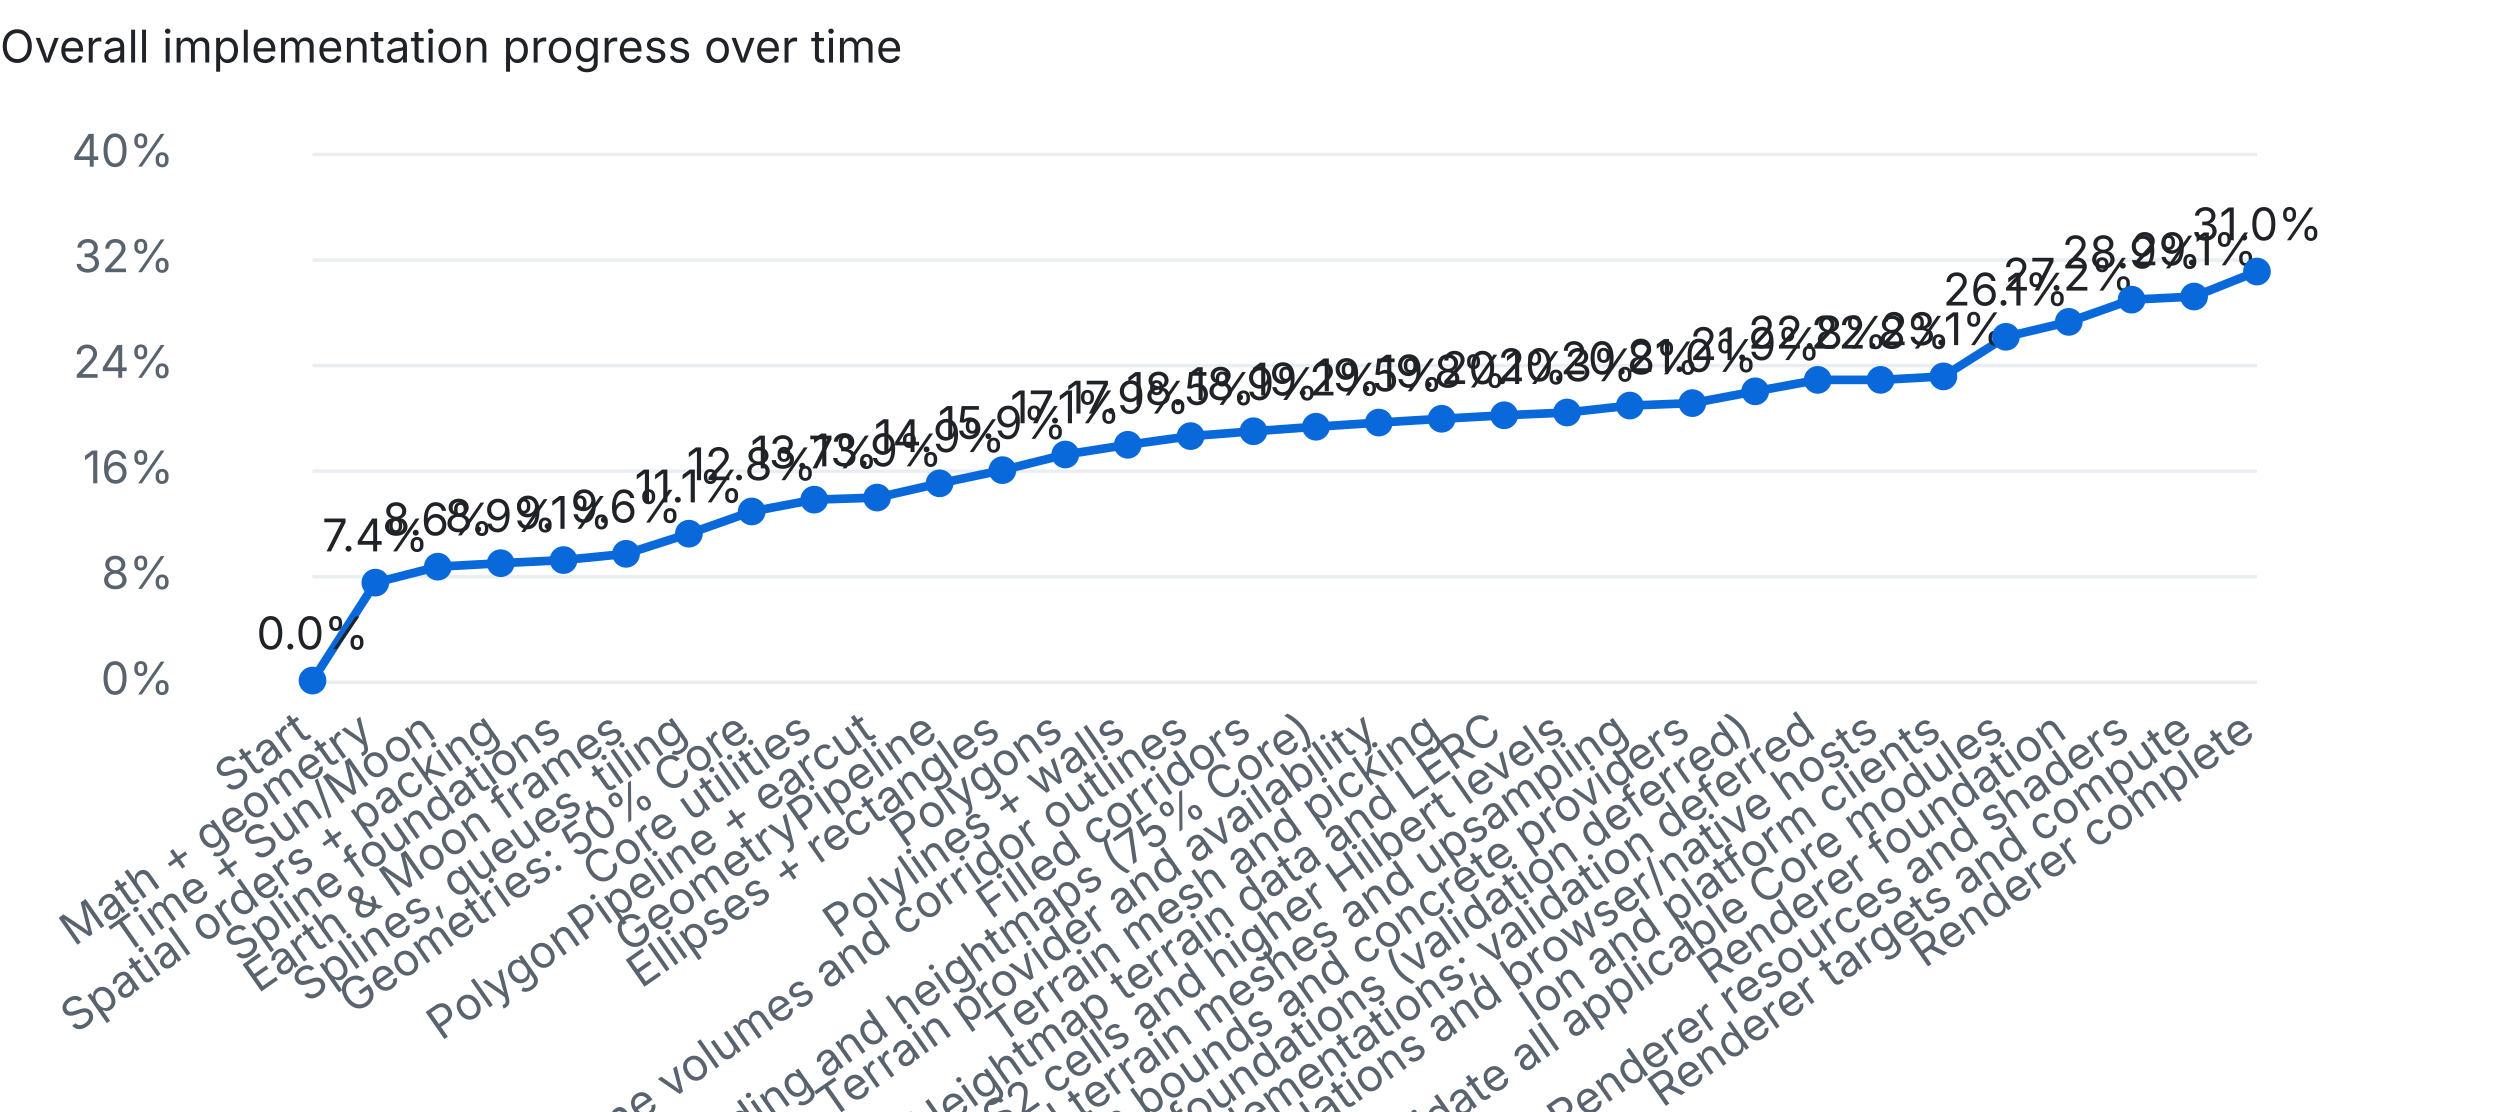
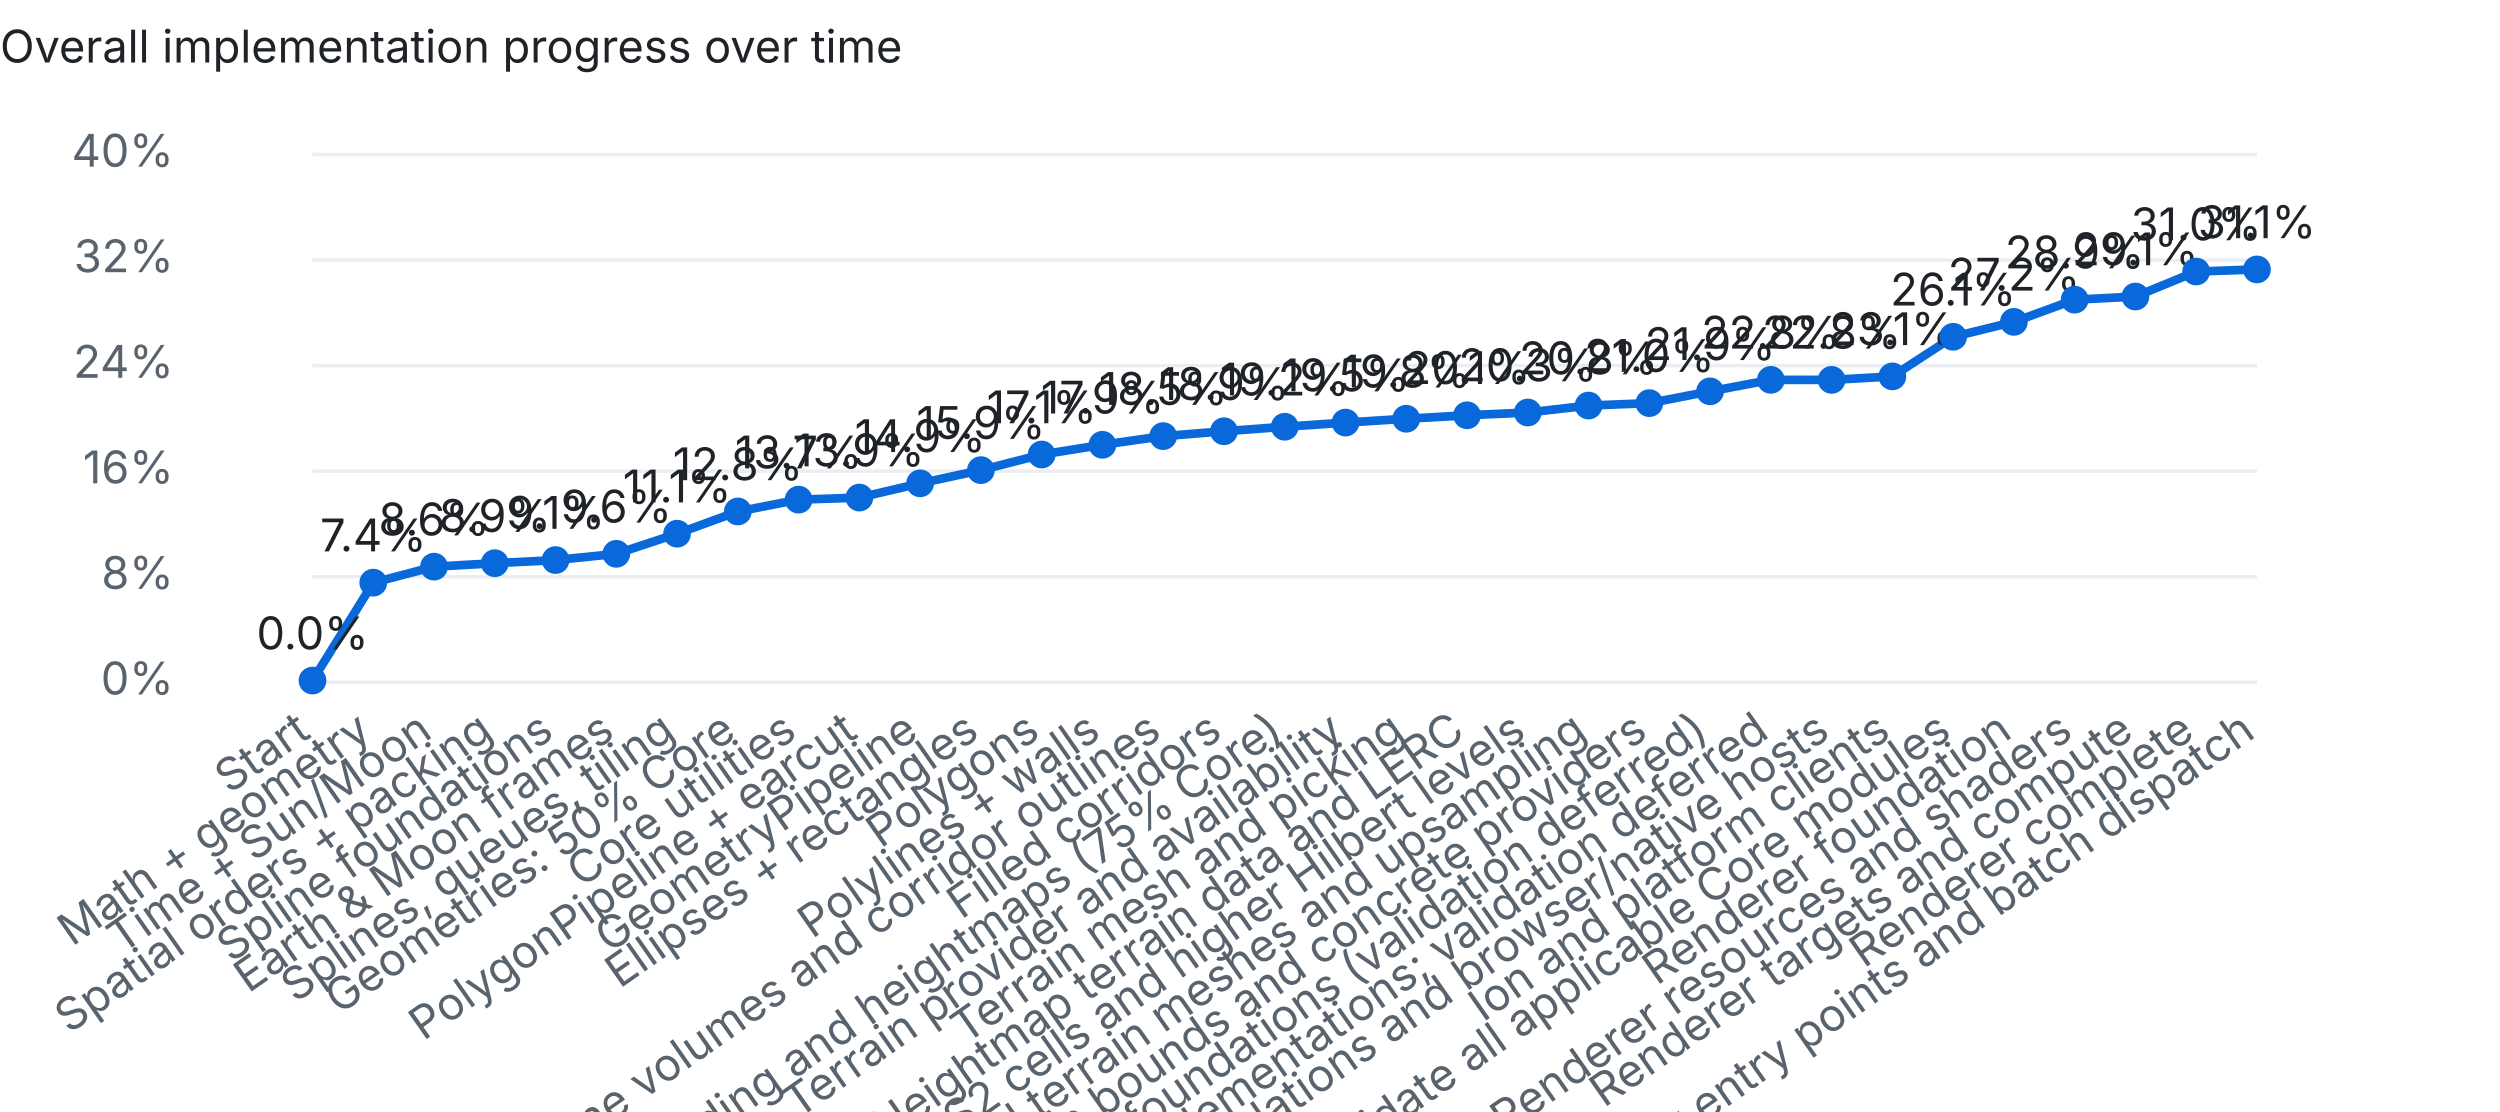
<svg xmlns="http://www.w3.org/2000/svg" width="720" height="320" viewBox="0 0 720 320">
  <style>text{font:13px system-ui,-apple-system,Segoe UI,sans-serif;fill:#1f2328}.dim{fill:#59636e}.bg{fill:#eaeef2}.done{fill:#1a7f37}.part{fill:#d4a72c}.unchecked{fill:#0969da}@media (prefers-color-scheme:dark){text{fill:#e6edf3}.dim{fill:#9198a1}.bg{fill:#30363d}.done{fill:#3fb950}}</style>
  <text x="0" y="18" font-weight="600">Overall implementation progress over time</text>
  <rect class="bg" x="90" y="196.0" width="560" height="1" />
  <text class="dim" x="50" y="200.0" text-anchor="end">0%</text>
  <rect class="bg" x="90" y="165.6" width="560" height="1" />
  <text class="dim" x="50" y="169.6" text-anchor="end">8%</text>
  <rect class="bg" x="90" y="135.2" width="560" height="1" />
  <text class="dim" x="50" y="139.2" text-anchor="end">16%</text>
  <rect class="bg" x="90" y="104.8" width="560" height="1" />
  <text class="dim" x="50" y="108.8" text-anchor="end">24%</text>
  <rect class="bg" x="90" y="74.4" width="560" height="1" />
  <text class="dim" x="50" y="78.4" text-anchor="end">32%</text>
  <rect class="bg" x="90" y="44.0" width="560" height="1" />
  <text class="dim" x="50" y="48.0" text-anchor="end">40%</text>
-   <polyline points="90.0,196.0 108.1,167.8 126.1,163.2 144.2,162.2 162.3,161.3 180.3,159.5 198.4,153.7 216.5,147.3 234.5,143.9 252.6,143.3 270.6,139.2 288.7,135.4 306.8,130.9 324.8,128.1 342.9,125.6 361.0,124.2 379.0,122.9 397.1,121.7 415.2,120.6 433.2,119.6 451.3,118.8 469.4,116.8 487.4,116.1 505.5,112.7 523.5,109.4 541.6,109.4 559.7,108.4 577.7,97.0 595.8,92.7 613.9,86.3 631.9,85.4 650.0,78.2" fill="none" stroke="#0969da" stroke-width="2.5" />
+   <polyline points="90.0,196.0 107.5,167.8 125.0,163.2 142.5,162.2 160.0,161.3 177.5,159.5 195.0,153.7 212.5,147.3 230.0,143.9 247.5,143.3 265.0,139.2 282.5,135.4 300.0,130.9 317.5,128.1 335.0,125.6 352.5,124.2 370.0,122.9 387.5,121.7 405.0,120.6 422.5,119.6 440.0,118.8 457.5,116.8 475.0,116.1 492.5,112.7 510.0,109.4 527.5,109.4 545.0,108.4 562.5,97.0 580.0,92.7 597.5,86.3 615.0,85.4 632.5,78.2 650.0,77.6" fill="none" stroke="#0969da" stroke-width="2.5" />
  <circle class="unchecked" cx="90.0" cy="196.0" r="4" />
  <text class="dim" x="90.0" y="212" text-anchor="end" transform="rotate(-35 90.0 212)">Start</text>
  <text x="90.0" y="187.0" text-anchor="middle">0.0%</text>
-   <circle class="unchecked" cx="108.1" cy="167.8" r="4" />
-   <text class="dim" x="108.1" y="212" text-anchor="end" transform="rotate(-35 108.1 212)">Math + geometry</text>
-   <text x="108.1" y="158.8" text-anchor="middle">7.4%</text>
-   <circle class="unchecked" cx="126.1" cy="163.2" r="4" />
-   <text class="dim" x="126.1" y="212" text-anchor="end" transform="rotate(-35 126.1 212)">Time + Sun/Moon</text>
-   <text x="126.1" y="154.2" text-anchor="middle">8.6%</text>
-   <circle class="unchecked" cx="144.2" cy="162.2" r="4" />
-   <text class="dim" x="144.2" y="212" text-anchor="end" transform="rotate(-35 144.2 212)">Spatial orders + packing</text>
-   <text x="144.2" y="153.2" text-anchor="middle">8.9%</text>
-   <circle class="unchecked" cx="162.3" cy="161.3" r="4" />
-   <text class="dim" x="162.3" y="212" text-anchor="end" transform="rotate(-35 162.3 212)">Spline foundations</text>
-   <text x="162.3" y="152.3" text-anchor="middle">9.1%</text>
-   <circle class="unchecked" cx="180.3" cy="159.5" r="4" />
-   <text class="dim" x="180.3" y="212" text-anchor="end" transform="rotate(-35 180.3 212)">Earth &amp; Moon frames</text>
-   <text x="180.3" y="150.5" text-anchor="middle">9.6%</text>
-   <circle class="unchecked" cx="198.4" cy="153.7" r="4" />
-   <text class="dim" x="198.4" y="212" text-anchor="end" transform="rotate(-35 198.4 212)">Splines, queues, tiling</text>
-   <text x="198.4" y="144.7" text-anchor="middle">11.1%</text>
-   <circle class="unchecked" cx="216.5" cy="147.3" r="4" />
-   <text class="dim" x="216.5" y="212" text-anchor="end" transform="rotate(-35 216.5 212)">Geometries: 50% Core</text>
-   <text x="216.5" y="138.3" text-anchor="middle">12.8%</text>
-   <circle class="unchecked" cx="234.5" cy="143.9" r="4" />
-   <text class="dim" x="234.5" y="212" text-anchor="end" transform="rotate(-35 234.5 212)">Core utilities</text>
-   <text x="234.5" y="134.9" text-anchor="middle">13.7%</text>
-   <circle class="unchecked" cx="252.6" cy="143.3" r="4" />
-   <text class="dim" x="252.6" y="212" text-anchor="end" transform="rotate(-35 252.6 212)">PolygonPipeline + earcut</text>
-   <text x="252.6" y="134.3" text-anchor="middle">13.9%</text>
-   <circle class="unchecked" cx="270.6" cy="139.2" r="4" />
-   <text class="dim" x="270.6" y="212" text-anchor="end" transform="rotate(-35 270.6 212)">GeometryPipeline</text>
-   <text x="270.6" y="130.2" text-anchor="middle">14.9%</text>
-   <circle class="unchecked" cx="288.7" cy="135.4" r="4" />
-   <text class="dim" x="288.7" y="212" text-anchor="end" transform="rotate(-35 288.7 212)">Ellipses + rectangles</text>
-   <text x="288.7" y="126.4" text-anchor="middle">15.9%</text>
-   <circle class="unchecked" cx="306.8" cy="130.9" r="4" />
-   <text class="dim" x="306.8" y="212" text-anchor="end" transform="rotate(-35 306.8 212)">Polygons</text>
-   <text x="306.8" y="121.9" text-anchor="middle">17.1%</text>
-   <circle class="unchecked" cx="324.8" cy="128.1" r="4" />
-   <text class="dim" x="324.8" y="212" text-anchor="end" transform="rotate(-35 324.8 212)">Polylines + walls</text>
-   <text x="324.8" y="119.1" text-anchor="middle">17.9%</text>
-   <circle class="unchecked" cx="342.9" cy="125.6" r="4" />
-   <text class="dim" x="342.9" y="212" text-anchor="end" transform="rotate(-35 342.9 212)">Polyline volumes and corridor outlines</text>
-   <text x="342.9" y="116.6" text-anchor="middle">18.5%</text>
-   <circle class="unchecked" cx="361.0" cy="124.2" r="4" />
-   <text class="dim" x="361.0" y="212" text-anchor="end" transform="rotate(-35 361.0 212)">Filled corridors</text>
-   <text x="361.0" y="115.2" text-anchor="middle">18.9%</text>
-   <circle class="unchecked" cx="379.0" cy="122.9" r="4" />
-   <text class="dim" x="379.0" y="212" text-anchor="end" transform="rotate(-35 379.0 212)">Terrain encoding and heightmaps (75% Core)</text>
-   <text x="379.0" y="113.9" text-anchor="middle">19.2%</text>
-   <circle class="unchecked" cx="397.1" cy="121.7" r="4" />
-   <text class="dim" x="397.1" y="212" text-anchor="end" transform="rotate(-35 397.1 212)">Terrain provider and availability</text>
-   <text x="397.1" y="112.7" text-anchor="middle">19.5%</text>
-   <circle class="unchecked" cx="415.2" cy="120.6" r="4" />
-   <text class="dim" x="415.2" y="212" text-anchor="end" transform="rotate(-35 415.2 212)">Terrain mesh and picking</text>
-   <text x="415.2" y="111.6" text-anchor="middle">19.8%</text>
-   <circle class="unchecked" cx="433.2" cy="119.6" r="4" />
-   <text class="dim" x="433.2" y="212" text-anchor="end" transform="rotate(-35 433.2 212)">Heightmap terrain data and LERC</text>
-   <text x="433.2" y="110.6" text-anchor="middle">20.1%</text>
-   <circle class="unchecked" cx="451.3" cy="118.8" r="4" />
-   <text class="dim" x="451.3" y="212" text-anchor="end" transform="rotate(-35 451.3 212)">S2 cells and higher Hilbert levels</text>
-   <text x="451.3" y="109.8" text-anchor="middle">20.3%</text>
-   <circle class="unchecked" cx="469.4" cy="116.8" r="4" />
-   <text class="dim" x="469.4" y="212" text-anchor="end" transform="rotate(-35 469.4 212)">Quantized terrain meshes and upsampling</text>
-   <text x="469.4" y="107.8" text-anchor="middle">20.8%</text>
-   <circle class="unchecked" cx="487.4" cy="116.1" r="4" />
-   <text class="dim" x="487.4" y="212" text-anchor="end" transform="rotate(-35 487.4 212)">Terrain bounds and concrete providers</text>
-   <text x="487.4" y="107.1" text-anchor="middle">21.0%</text>
-   <circle class="unchecked" cx="505.5" cy="112.7" r="4" />
-   <text class="dim" x="505.5" y="212" text-anchor="end" transform="rotate(-35 505.5 212)">Core resource foundations (validation deferred)</text>
-   <text x="505.5" y="103.7" text-anchor="middle">21.9%</text>
-   <circle class="unchecked" cx="523.5" cy="109.4" r="4" />
-   <text class="dim" x="523.5" y="212" text-anchor="end" transform="rotate(-35 523.5 212)">Complete partial Core implementations; validation deferred</text>
-   <text x="523.5" y="100.4" text-anchor="middle">22.8%</text>
-   <circle class="unchecked" cx="541.6" cy="109.4" r="4" />
-   <text class="dim" x="541.6" y="212" text-anchor="end" transform="rotate(-35 541.6 212)">Validate Core foundations and browser/native hosts</text>
-   <text x="541.6" y="100.4" text-anchor="middle">22.8%</text>
-   <circle class="unchecked" cx="559.7" cy="108.4" r="4" />
-   <text class="dim" x="559.7" y="212" text-anchor="end" transform="rotate(-35 559.7 212)">Ion and platform clients</text>
-   <text x="559.7" y="99.4" text-anchor="middle">23.1%</text>
-   <circle class="unchecked" cx="577.7" cy="97.0" r="4" />
-   <text class="dim" x="577.7" y="212" text-anchor="end" transform="rotate(-35 577.7 212)">Complete and validate all applicable Core modules</text>
-   <text x="577.7" y="88.0" text-anchor="middle">26.1%</text>
-   <circle class="unchecked" cx="595.8" cy="92.7" r="4" />
-   <text class="dim" x="595.8" y="212" text-anchor="end" transform="rotate(-35 595.8 212)">Renderer foundation</text>
-   <text x="595.8" y="83.7" text-anchor="middle">27.2%</text>
-   <circle class="unchecked" cx="613.9" cy="86.3" r="4" />
-   <text class="dim" x="613.9" y="212" text-anchor="end" transform="rotate(-35 613.9 212)">Renderer resources and shaders</text>
-   <text x="613.9" y="77.3" text-anchor="middle">28.9%</text>
-   <circle class="unchecked" cx="631.9" cy="85.4" r="4" />
-   <text class="dim" x="631.9" y="212" text-anchor="end" transform="rotate(-35 631.9 212)">Renderer targets and compute</text>
-   <text x="631.9" y="76.4" text-anchor="middle">29.1%</text>
-   <circle class="unchecked" cx="650.0" cy="78.2" r="4" />
-   <text class="dim" x="650.0" y="212" text-anchor="end" transform="rotate(-35 650.0 212)">Renderer complete</text>
-   <text x="650.0" y="69.2" text-anchor="middle">31.0%</text>
+   <circle class="unchecked" cx="107.5" cy="167.8" r="4" />
+   <text class="dim" x="107.5" y="212" text-anchor="end" transform="rotate(-35 107.5 212)">Math + geometry</text>
+   <text x="107.5" y="158.8" text-anchor="middle">7.4%</text>
+   <circle class="unchecked" cx="125.0" cy="163.2" r="4" />
+   <text class="dim" x="125.0" y="212" text-anchor="end" transform="rotate(-35 125.0 212)">Time + Sun/Moon</text>
+   <text x="125.0" y="154.2" text-anchor="middle">8.6%</text>
+   <circle class="unchecked" cx="142.5" cy="162.2" r="4" />
+   <text class="dim" x="142.5" y="212" text-anchor="end" transform="rotate(-35 142.5 212)">Spatial orders + packing</text>
+   <text x="142.5" y="153.2" text-anchor="middle">8.9%</text>
+   <circle class="unchecked" cx="160.0" cy="161.3" r="4" />
+   <text class="dim" x="160.0" y="212" text-anchor="end" transform="rotate(-35 160.0 212)">Spline foundations</text>
+   <text x="160.0" y="152.3" text-anchor="middle">9.1%</text>
+   <circle class="unchecked" cx="177.5" cy="159.5" r="4" />
+   <text class="dim" x="177.5" y="212" text-anchor="end" transform="rotate(-35 177.5 212)">Earth &amp; Moon frames</text>
+   <text x="177.5" y="150.5" text-anchor="middle">9.6%</text>
+   <circle class="unchecked" cx="195.0" cy="153.7" r="4" />
+   <text class="dim" x="195.0" y="212" text-anchor="end" transform="rotate(-35 195.0 212)">Splines, queues, tiling</text>
+   <text x="195.0" y="144.7" text-anchor="middle">11.1%</text>
+   <circle class="unchecked" cx="212.5" cy="147.3" r="4" />
+   <text class="dim" x="212.5" y="212" text-anchor="end" transform="rotate(-35 212.5 212)">Geometries: 50% Core</text>
+   <text x="212.5" y="138.3" text-anchor="middle">12.8%</text>
+   <circle class="unchecked" cx="230.0" cy="143.9" r="4" />
+   <text class="dim" x="230.0" y="212" text-anchor="end" transform="rotate(-35 230.0 212)">Core utilities</text>
+   <text x="230.0" y="134.9" text-anchor="middle">13.7%</text>
+   <circle class="unchecked" cx="247.5" cy="143.3" r="4" />
+   <text class="dim" x="247.5" y="212" text-anchor="end" transform="rotate(-35 247.5 212)">PolygonPipeline + earcut</text>
+   <text x="247.5" y="134.3" text-anchor="middle">13.9%</text>
+   <circle class="unchecked" cx="265.0" cy="139.2" r="4" />
+   <text class="dim" x="265.0" y="212" text-anchor="end" transform="rotate(-35 265.0 212)">GeometryPipeline</text>
+   <text x="265.0" y="130.2" text-anchor="middle">14.9%</text>
+   <circle class="unchecked" cx="282.5" cy="135.4" r="4" />
+   <text class="dim" x="282.5" y="212" text-anchor="end" transform="rotate(-35 282.5 212)">Ellipses + rectangles</text>
+   <text x="282.5" y="126.4" text-anchor="middle">15.9%</text>
+   <circle class="unchecked" cx="300.0" cy="130.9" r="4" />
+   <text class="dim" x="300.0" y="212" text-anchor="end" transform="rotate(-35 300.0 212)">Polygons</text>
+   <text x="300.0" y="121.9" text-anchor="middle">17.1%</text>
+   <circle class="unchecked" cx="317.5" cy="128.1" r="4" />
+   <text class="dim" x="317.5" y="212" text-anchor="end" transform="rotate(-35 317.5 212)">Polylines + walls</text>
+   <text x="317.5" y="119.1" text-anchor="middle">17.9%</text>
+   <circle class="unchecked" cx="335.0" cy="125.6" r="4" />
+   <text class="dim" x="335.0" y="212" text-anchor="end" transform="rotate(-35 335.0 212)">Polyline volumes and corridor outlines</text>
+   <text x="335.0" y="116.6" text-anchor="middle">18.5%</text>
+   <circle class="unchecked" cx="352.5" cy="124.2" r="4" />
+   <text class="dim" x="352.5" y="212" text-anchor="end" transform="rotate(-35 352.5 212)">Filled corridors</text>
+   <text x="352.5" y="115.2" text-anchor="middle">18.9%</text>
+   <circle class="unchecked" cx="370.0" cy="122.9" r="4" />
+   <text class="dim" x="370.0" y="212" text-anchor="end" transform="rotate(-35 370.0 212)">Terrain encoding and heightmaps (75% Core)</text>
+   <text x="370.0" y="113.9" text-anchor="middle">19.2%</text>
+   <circle class="unchecked" cx="387.5" cy="121.7" r="4" />
+   <text class="dim" x="387.5" y="212" text-anchor="end" transform="rotate(-35 387.5 212)">Terrain provider and availability</text>
+   <text x="387.5" y="112.7" text-anchor="middle">19.5%</text>
+   <circle class="unchecked" cx="405.0" cy="120.6" r="4" />
+   <text class="dim" x="405.0" y="212" text-anchor="end" transform="rotate(-35 405.0 212)">Terrain mesh and picking</text>
+   <text x="405.0" y="111.6" text-anchor="middle">19.8%</text>
+   <circle class="unchecked" cx="422.5" cy="119.6" r="4" />
+   <text class="dim" x="422.5" y="212" text-anchor="end" transform="rotate(-35 422.5 212)">Heightmap terrain data and LERC</text>
+   <text x="422.5" y="110.6" text-anchor="middle">20.1%</text>
+   <circle class="unchecked" cx="440.0" cy="118.8" r="4" />
+   <text class="dim" x="440.0" y="212" text-anchor="end" transform="rotate(-35 440.0 212)">S2 cells and higher Hilbert levels</text>
+   <text x="440.0" y="109.8" text-anchor="middle">20.3%</text>
+   <circle class="unchecked" cx="457.5" cy="116.8" r="4" />
+   <text class="dim" x="457.5" y="212" text-anchor="end" transform="rotate(-35 457.5 212)">Quantized terrain meshes and upsampling</text>
+   <text x="457.5" y="107.8" text-anchor="middle">20.8%</text>
+   <circle class="unchecked" cx="475.0" cy="116.1" r="4" />
+   <text class="dim" x="475.0" y="212" text-anchor="end" transform="rotate(-35 475.0 212)">Terrain bounds and concrete providers</text>
+   <text x="475.0" y="107.1" text-anchor="middle">21.0%</text>
+   <circle class="unchecked" cx="492.5" cy="112.7" r="4" />
+   <text class="dim" x="492.5" y="212" text-anchor="end" transform="rotate(-35 492.5 212)">Core resource foundations (validation deferred)</text>
+   <text x="492.5" y="103.7" text-anchor="middle">21.9%</text>
+   <circle class="unchecked" cx="510.0" cy="109.4" r="4" />
+   <text class="dim" x="510.0" y="212" text-anchor="end" transform="rotate(-35 510.0 212)">Complete partial Core implementations; validation deferred</text>
+   <text x="510.0" y="100.4" text-anchor="middle">22.8%</text>
+   <circle class="unchecked" cx="527.5" cy="109.4" r="4" />
+   <text class="dim" x="527.5" y="212" text-anchor="end" transform="rotate(-35 527.5 212)">Validate Core foundations and browser/native hosts</text>
+   <text x="527.5" y="100.4" text-anchor="middle">22.8%</text>
+   <circle class="unchecked" cx="545.0" cy="108.4" r="4" />
+   <text class="dim" x="545.0" y="212" text-anchor="end" transform="rotate(-35 545.0 212)">Ion and platform clients</text>
+   <text x="545.0" y="99.4" text-anchor="middle">23.1%</text>
+   <circle class="unchecked" cx="562.5" cy="97.0" r="4" />
+   <text class="dim" x="562.5" y="212" text-anchor="end" transform="rotate(-35 562.5 212)">Complete and validate all applicable Core modules</text>
+   <text x="562.5" y="88.0" text-anchor="middle">26.1%</text>
+   <circle class="unchecked" cx="580.0" cy="92.7" r="4" />
+   <text class="dim" x="580.0" y="212" text-anchor="end" transform="rotate(-35 580.0 212)">Renderer foundation</text>
+   <text x="580.0" y="83.7" text-anchor="middle">27.2%</text>
+   <circle class="unchecked" cx="597.5" cy="86.3" r="4" />
+   <text class="dim" x="597.5" y="212" text-anchor="end" transform="rotate(-35 597.5 212)">Renderer resources and shaders</text>
+   <text x="597.5" y="77.3" text-anchor="middle">28.9%</text>
+   <circle class="unchecked" cx="615.0" cy="85.4" r="4" />
+   <text class="dim" x="615.0" y="212" text-anchor="end" transform="rotate(-35 615.0 212)">Renderer targets and compute</text>
+   <text x="615.0" y="76.4" text-anchor="middle">29.1%</text>
+   <circle class="unchecked" cx="632.5" cy="78.2" r="4" />
+   <text class="dim" x="632.5" y="212" text-anchor="end" transform="rotate(-35 632.5 212)">Renderer complete</text>
+   <text x="632.5" y="69.2" text-anchor="middle">31.0%</text>
+   <circle class="unchecked" cx="650.0" cy="77.6" r="4" />
+   <text class="dim" x="650.0" y="212" text-anchor="end" transform="rotate(-35 650.0 212)">Workers geometry entry points and batch dispatch</text>
+   <text x="650.0" y="68.6" text-anchor="middle">31.1%</text>
</svg>
